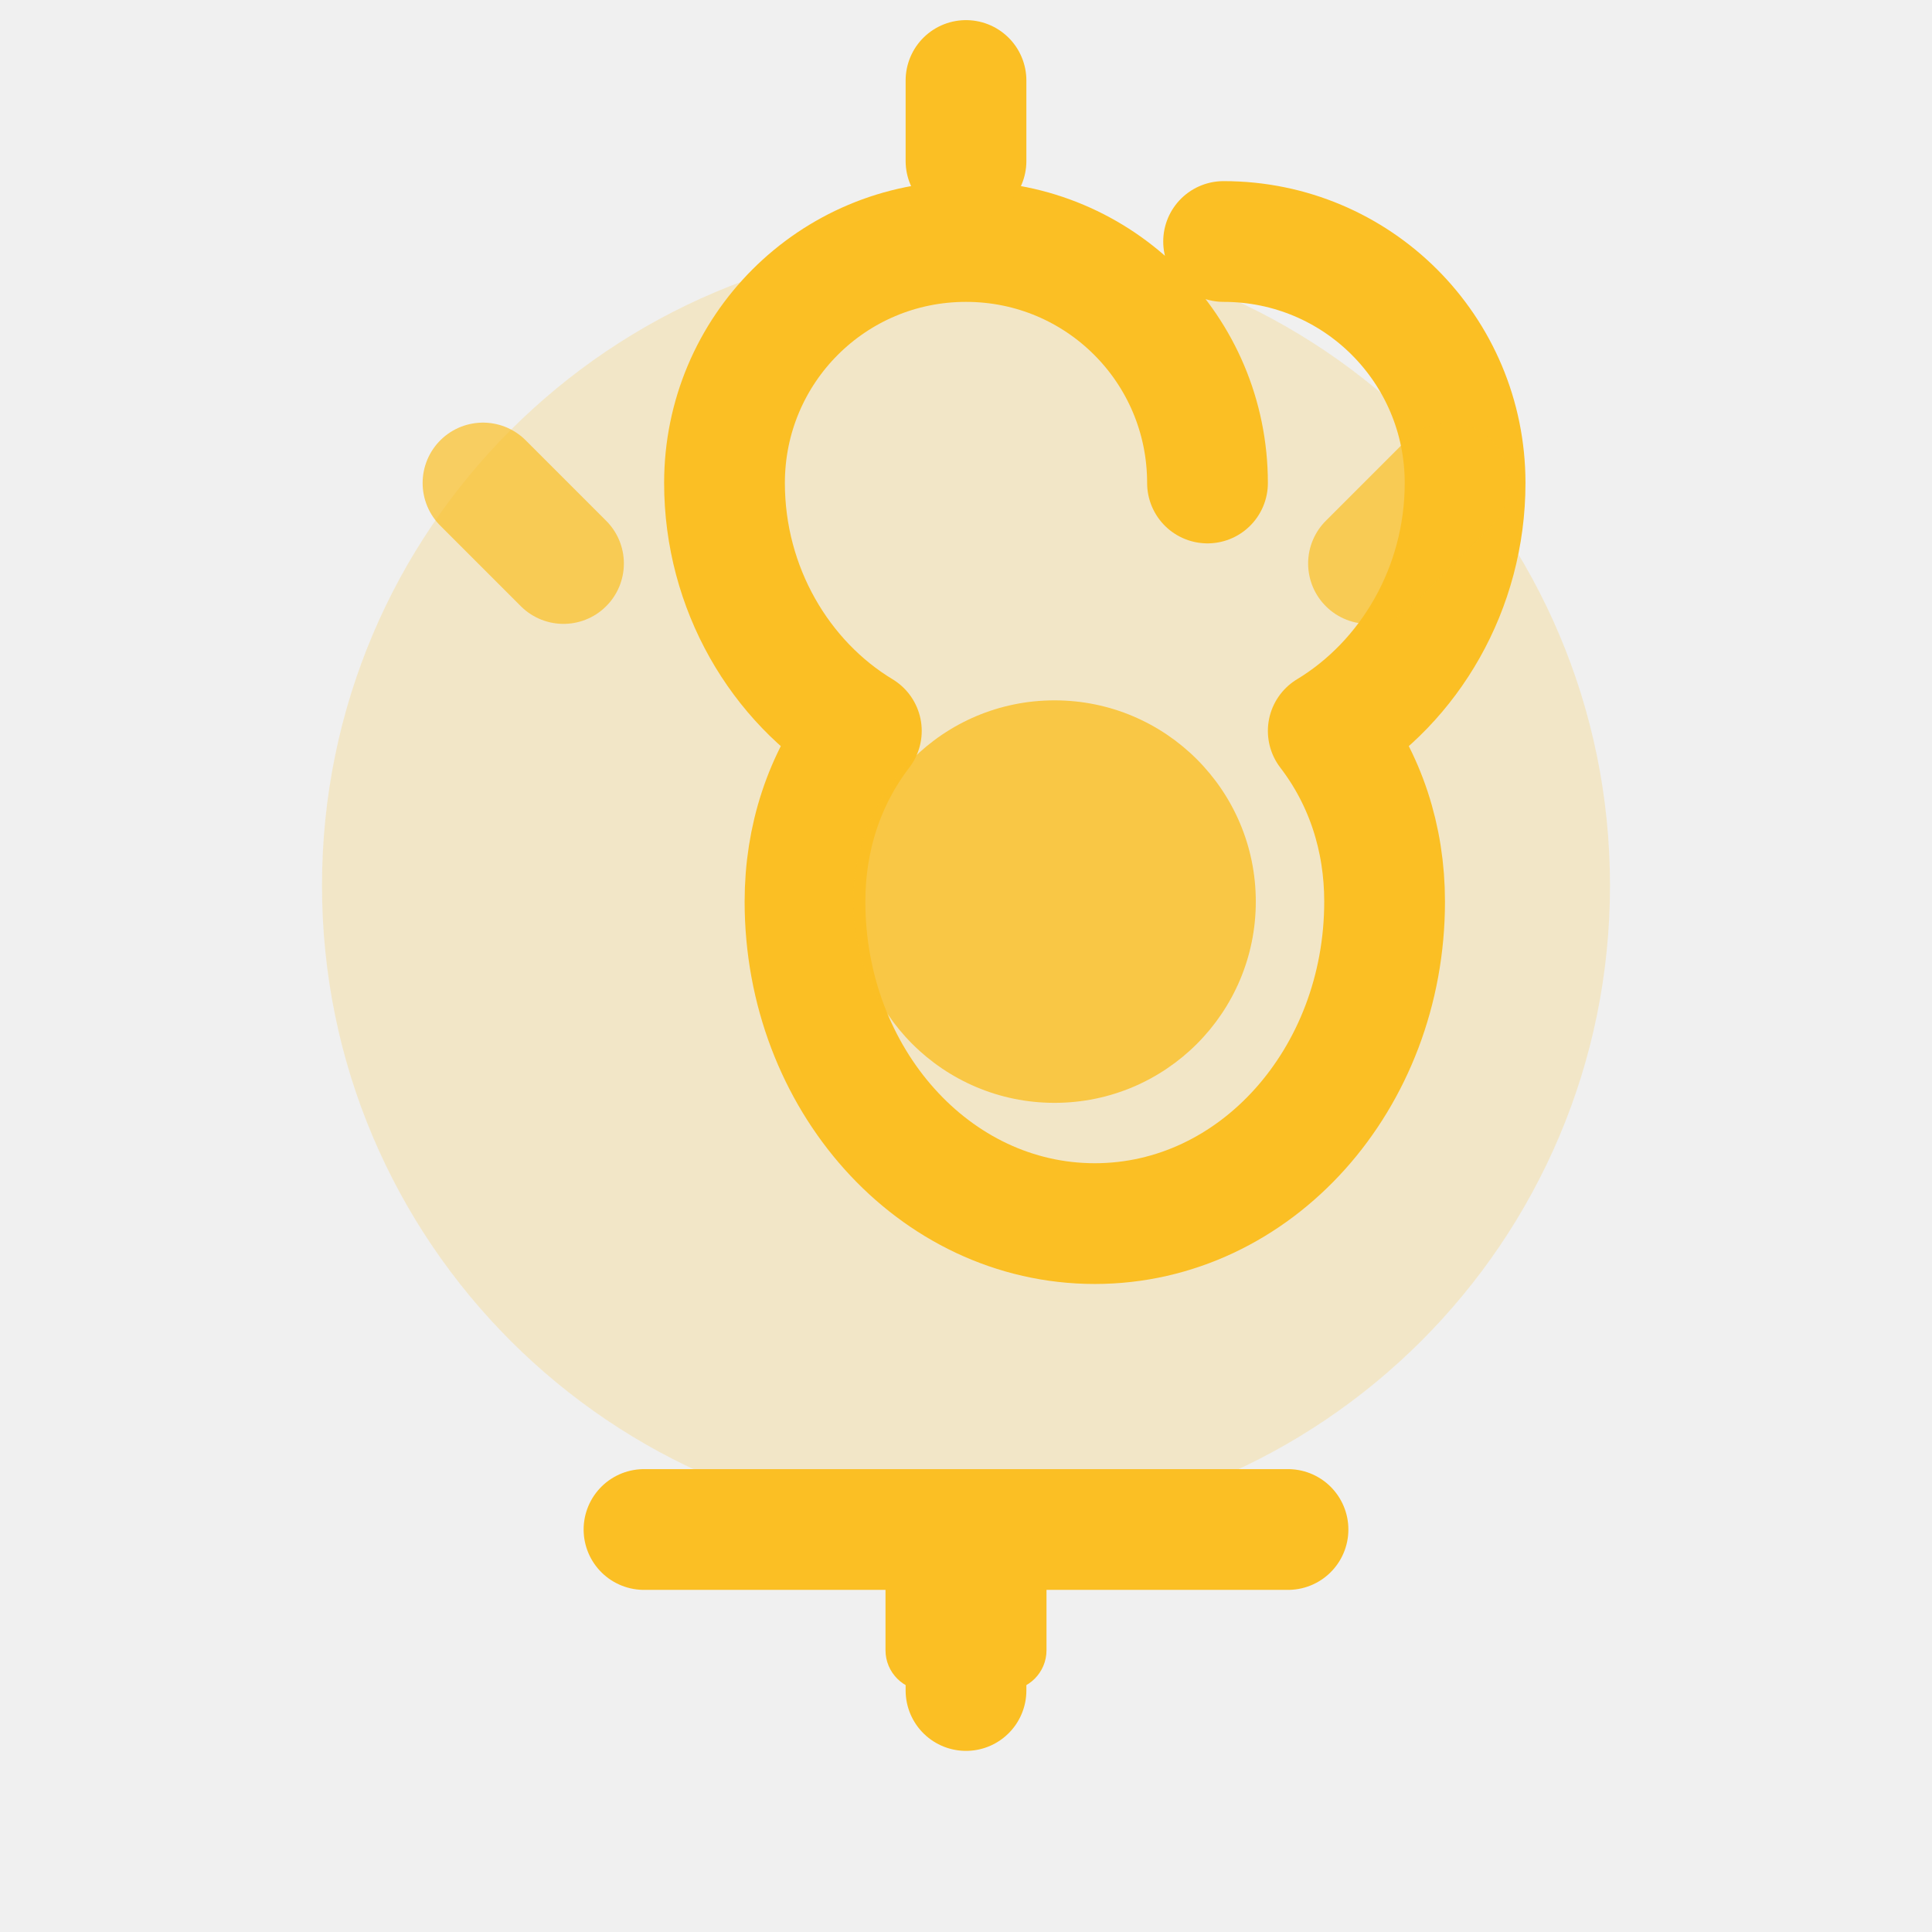
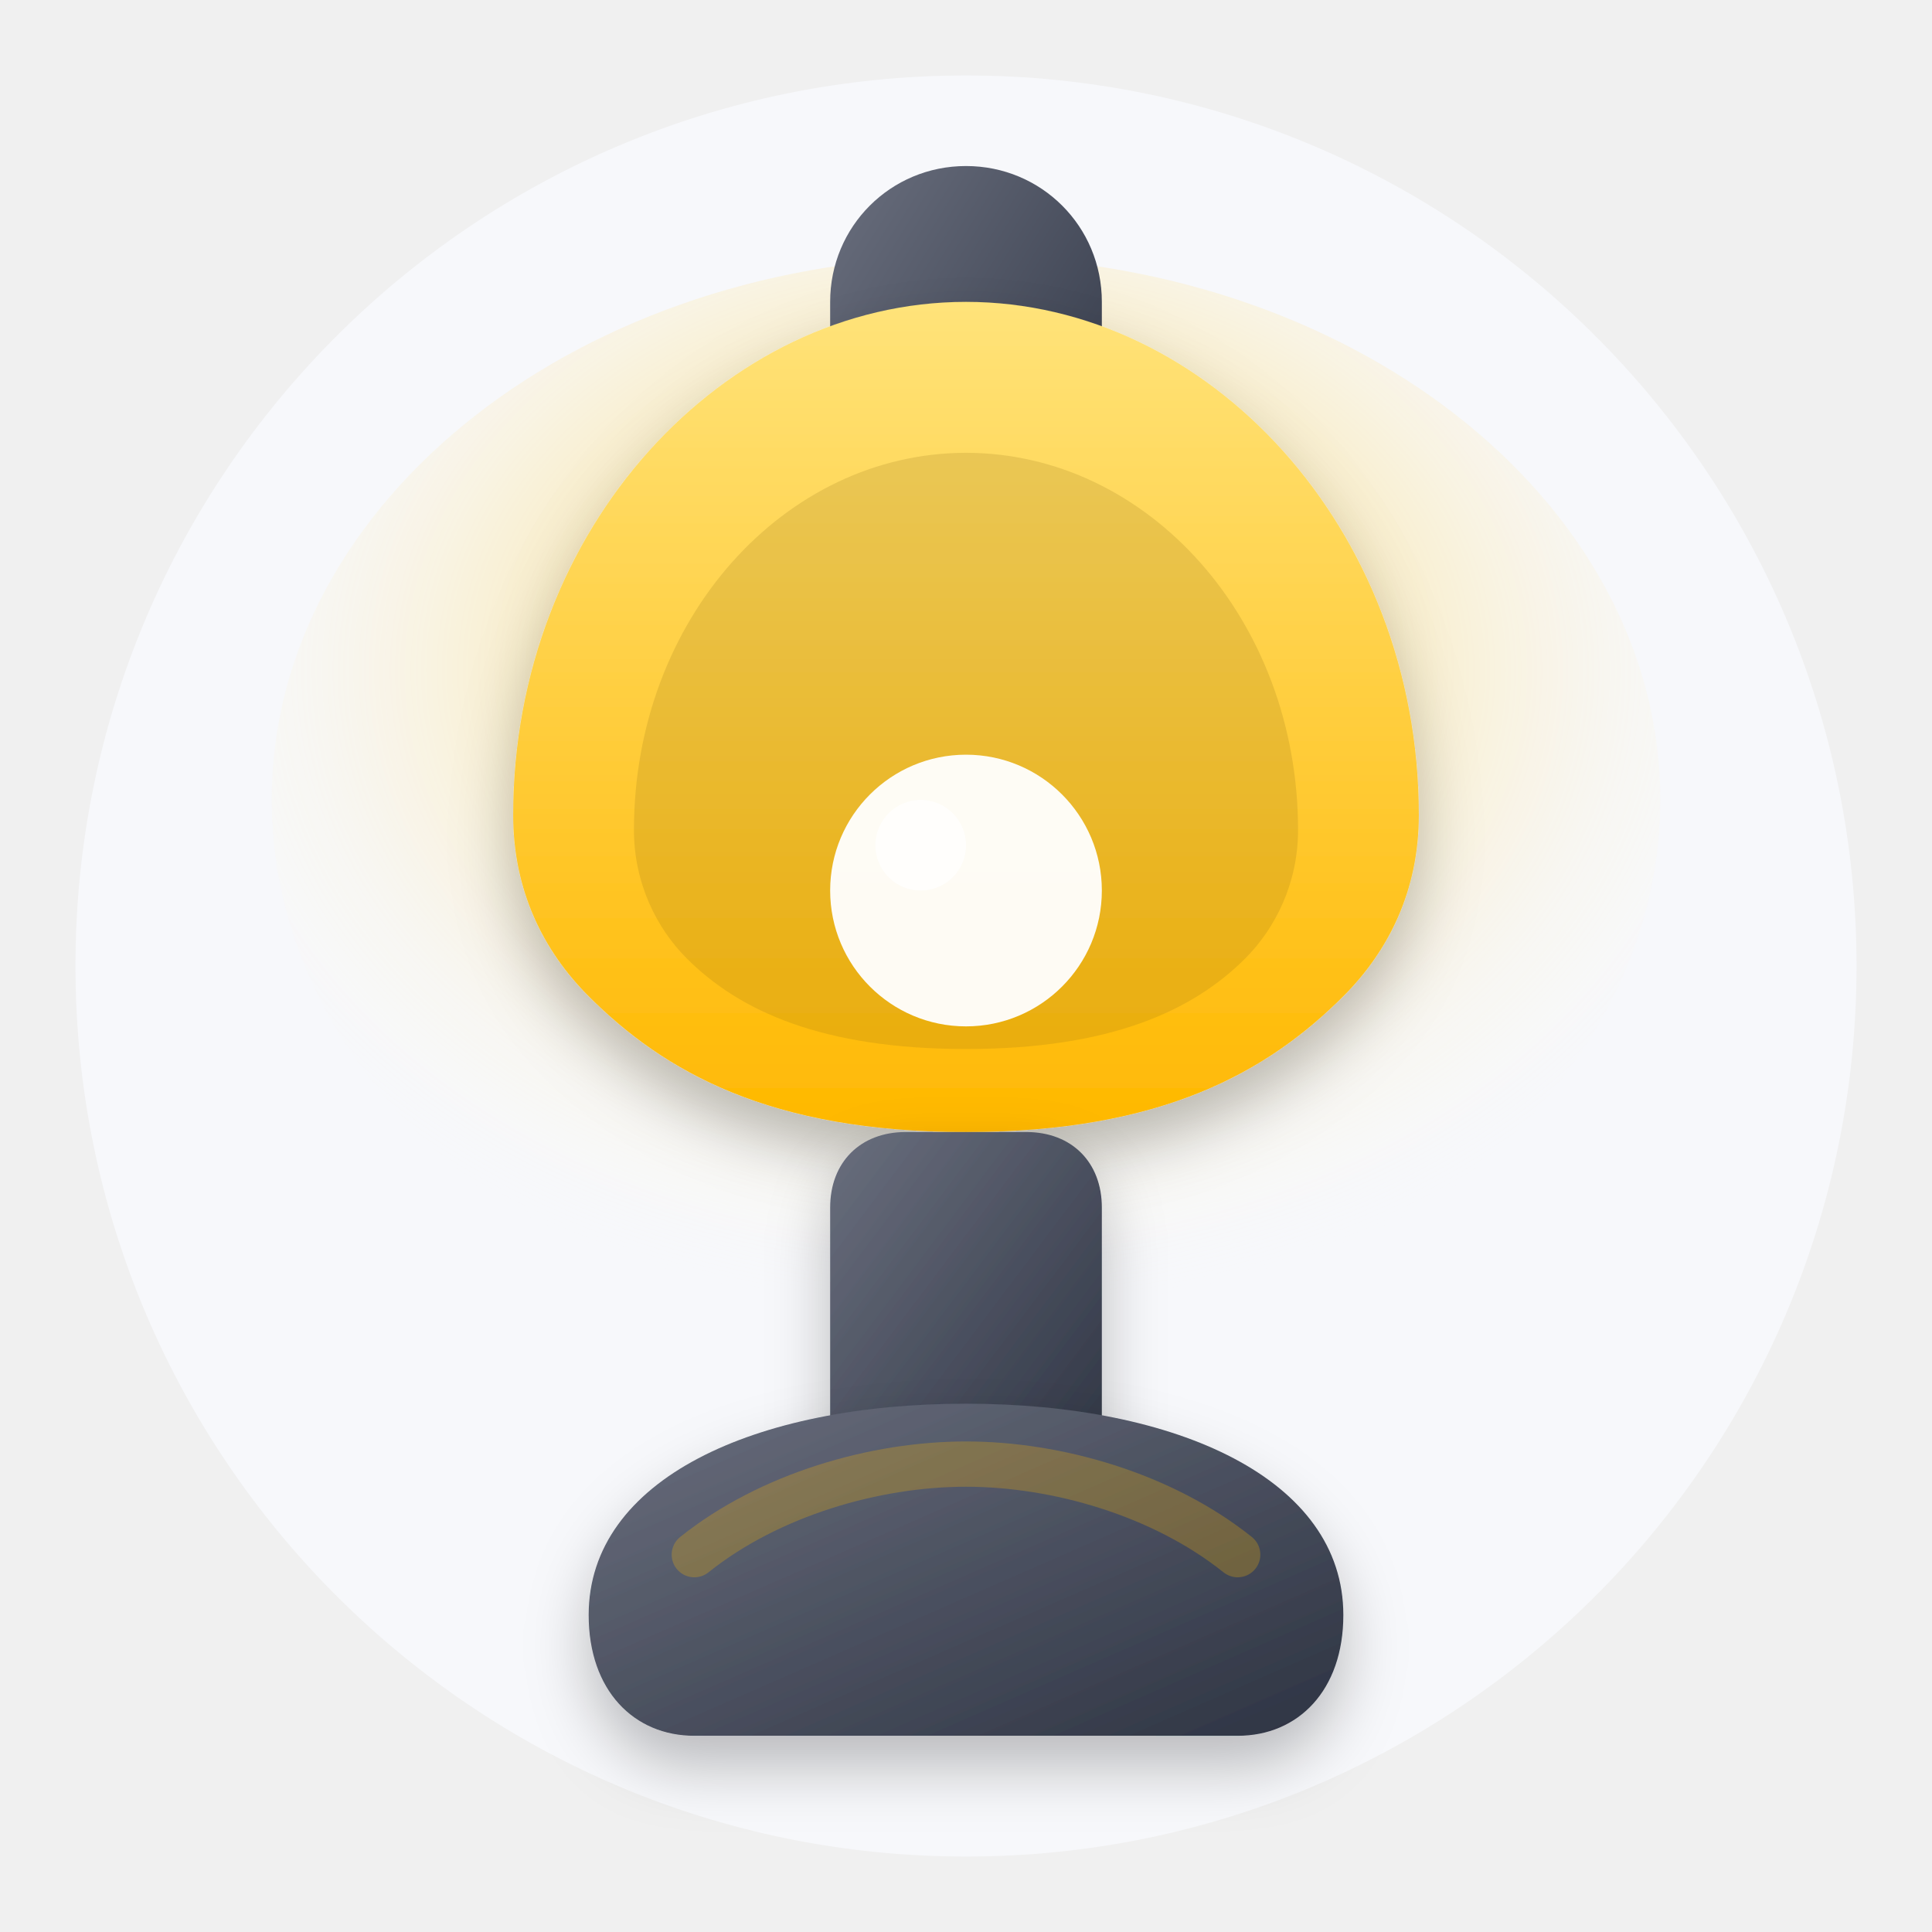
- <svg xmlns="http://www.w3.org/2000/svg" width="24" height="24" viewBox="0 0 24 24" fill="none">
-   <circle cx="12" cy="11" r="8" fill="#fbbf24" opacity="0.2" />
-   <path d="M12 3C10.34 3 9 4.34 9 6C9 7.31 9.69 8.47 10.7 9.08C10.24 9.68 10 10.41 10 11.2C10 13.4 11.6 15.2 13.6 15.2C15.6 15.2 17.2 13.4 17.2 11.2C17.2 10.41 16.96 9.68 16.5 9.08C17.51 8.47 18.2 7.31 18.2 6C18.2 4.34 16.86 3 15.2 3M12 3C13.66 3 15 4.34 15 6M12 21V19M8 19H16" stroke="#fbbf24" stroke-width="1.5" stroke-linecap="round" stroke-linejoin="round" />
-   <circle cx="13.1" cy="11.2" r="2.5" fill="#fbbf24" opacity="0.8" />
-   <line x1="12" y1="1" x2="12" y2="2" stroke="#fbbf24" stroke-width="1.5" stroke-linecap="round" />
-   <line x1="6" y1="6" x2="7" y2="7" stroke="#fbbf24" stroke-width="1.5" stroke-linecap="round" opacity="0.7" />
-   <line x1="18" y1="6" x2="17" y2="7" stroke="#fbbf24" stroke-width="1.5" stroke-linecap="round" opacity="0.7" />
-   <rect x="11" y="19" width="2" height="2" fill="#fbbf24" rx="0.5" />
+ <svg xmlns="http://www.w3.org/2000/svg" viewBox="0 0 256 256" width="256" height="256" role="img" aria-label="Yellow lamp (light theme)">
+   <defs>
+     <linearGradient id="shadeYellow" x1="0" y1="0" x2="0" y2="1">
+       <stop offset="0" stop-color="#FFE37A" />
+       <stop offset="1" stop-color="#FFB800" />
+     </linearGradient>
+     <linearGradient id="metalLight" x1="0" y1="0" x2="1" y2="1">
+       <stop offset="0" stop-color="#6A6F7E" />
+       <stop offset="1" stop-color="#2D3342" />
+     </linearGradient>
+     <radialGradient id="glowYellow" cx="50%" cy="38%" r="60%">
+       <stop offset="0" stop-color="#FFF6C7" stop-opacity="0.95" />
+       <stop offset="0.45" stop-color="#FFD24D" stop-opacity="0.35" />
+       <stop offset="1" stop-color="#FFFFFF" stop-opacity="0" />
+     </radialGradient>
+     <filter id="softShadow2" x="-30%" y="-30%" width="160%" height="160%">
+       <feGaussianBlur in="SourceAlpha" stdDeviation="4" result="blur" />
+       <feOffset dx="0" dy="4" result="off" />
+       <feColorMatrix in="off" type="matrix" values="0 0 0 0 0                 0 0 0 0 0                 0 0 0 0 0                 0 0 0 0.25 0" result="shadow" />
+       <feMerge>
+         <feMergeNode in="shadow" />
+         <feMergeNode in="SourceGraphic" />
+       </feMerge>
+     </filter>
+   </defs>
+   <circle cx="128" cy="128" r="118" fill="#F7F8FB" />
+   <ellipse cx="128" cy="106" rx="92" ry="72" fill="url(#glowYellow)" />
+   <path d="M128 22c-10 0-18 8-18 18v22c0 10 8 18 18 18s18-8 18-18V40c0-10-8-18-18-18z" fill="url(#metalLight)" />
+   <path filter="url(#softShadow2)" d="M68 108c0-38 28-68 60-68s60 30 60 68c0 10-4 18-10 24-10 10-24 18-50 18s-40-8-50-18c-6-6-10-14-10-24z" fill="url(#shadeYellow)" />
+   <path d="M84 110c0-28 20-50 44-50s44 22 44 50c0 7-3 13-7 17-7 7-18 12-37 12s-30-5-37-12c-4-4-7-10-7-17z" fill="#8A6A12" opacity="0.18" />
+   <circle cx="128" cy="118" r="18" fill="#FFFFFF" opacity="0.95" />
+   <circle cx="122" cy="112" r="6" fill="#FFFFFF" opacity="0.75" />
+   <path filter="url(#softShadow2)" d="M120 150h16c6 0 10 4 10 10v28c0 6-4 10-10 10h-16c-6 0-10-4-10-10v-28c0-6 4-10 10-10z" fill="url(#metalLight)" />
+   <path filter="url(#softShadow2)" d="M78 214c0-18 22-28 50-28s50 10 50 28c0 10-6 16-14 16H92c-8 0-14-6-14-16z" fill="url(#metalLight)" />
+   <path d="M92 206c10-8 24-12 36-12s26 4 36 12" fill="none" stroke="#FFB800" stroke-opacity="0.25" stroke-width="6" stroke-linecap="round" />
</svg>
